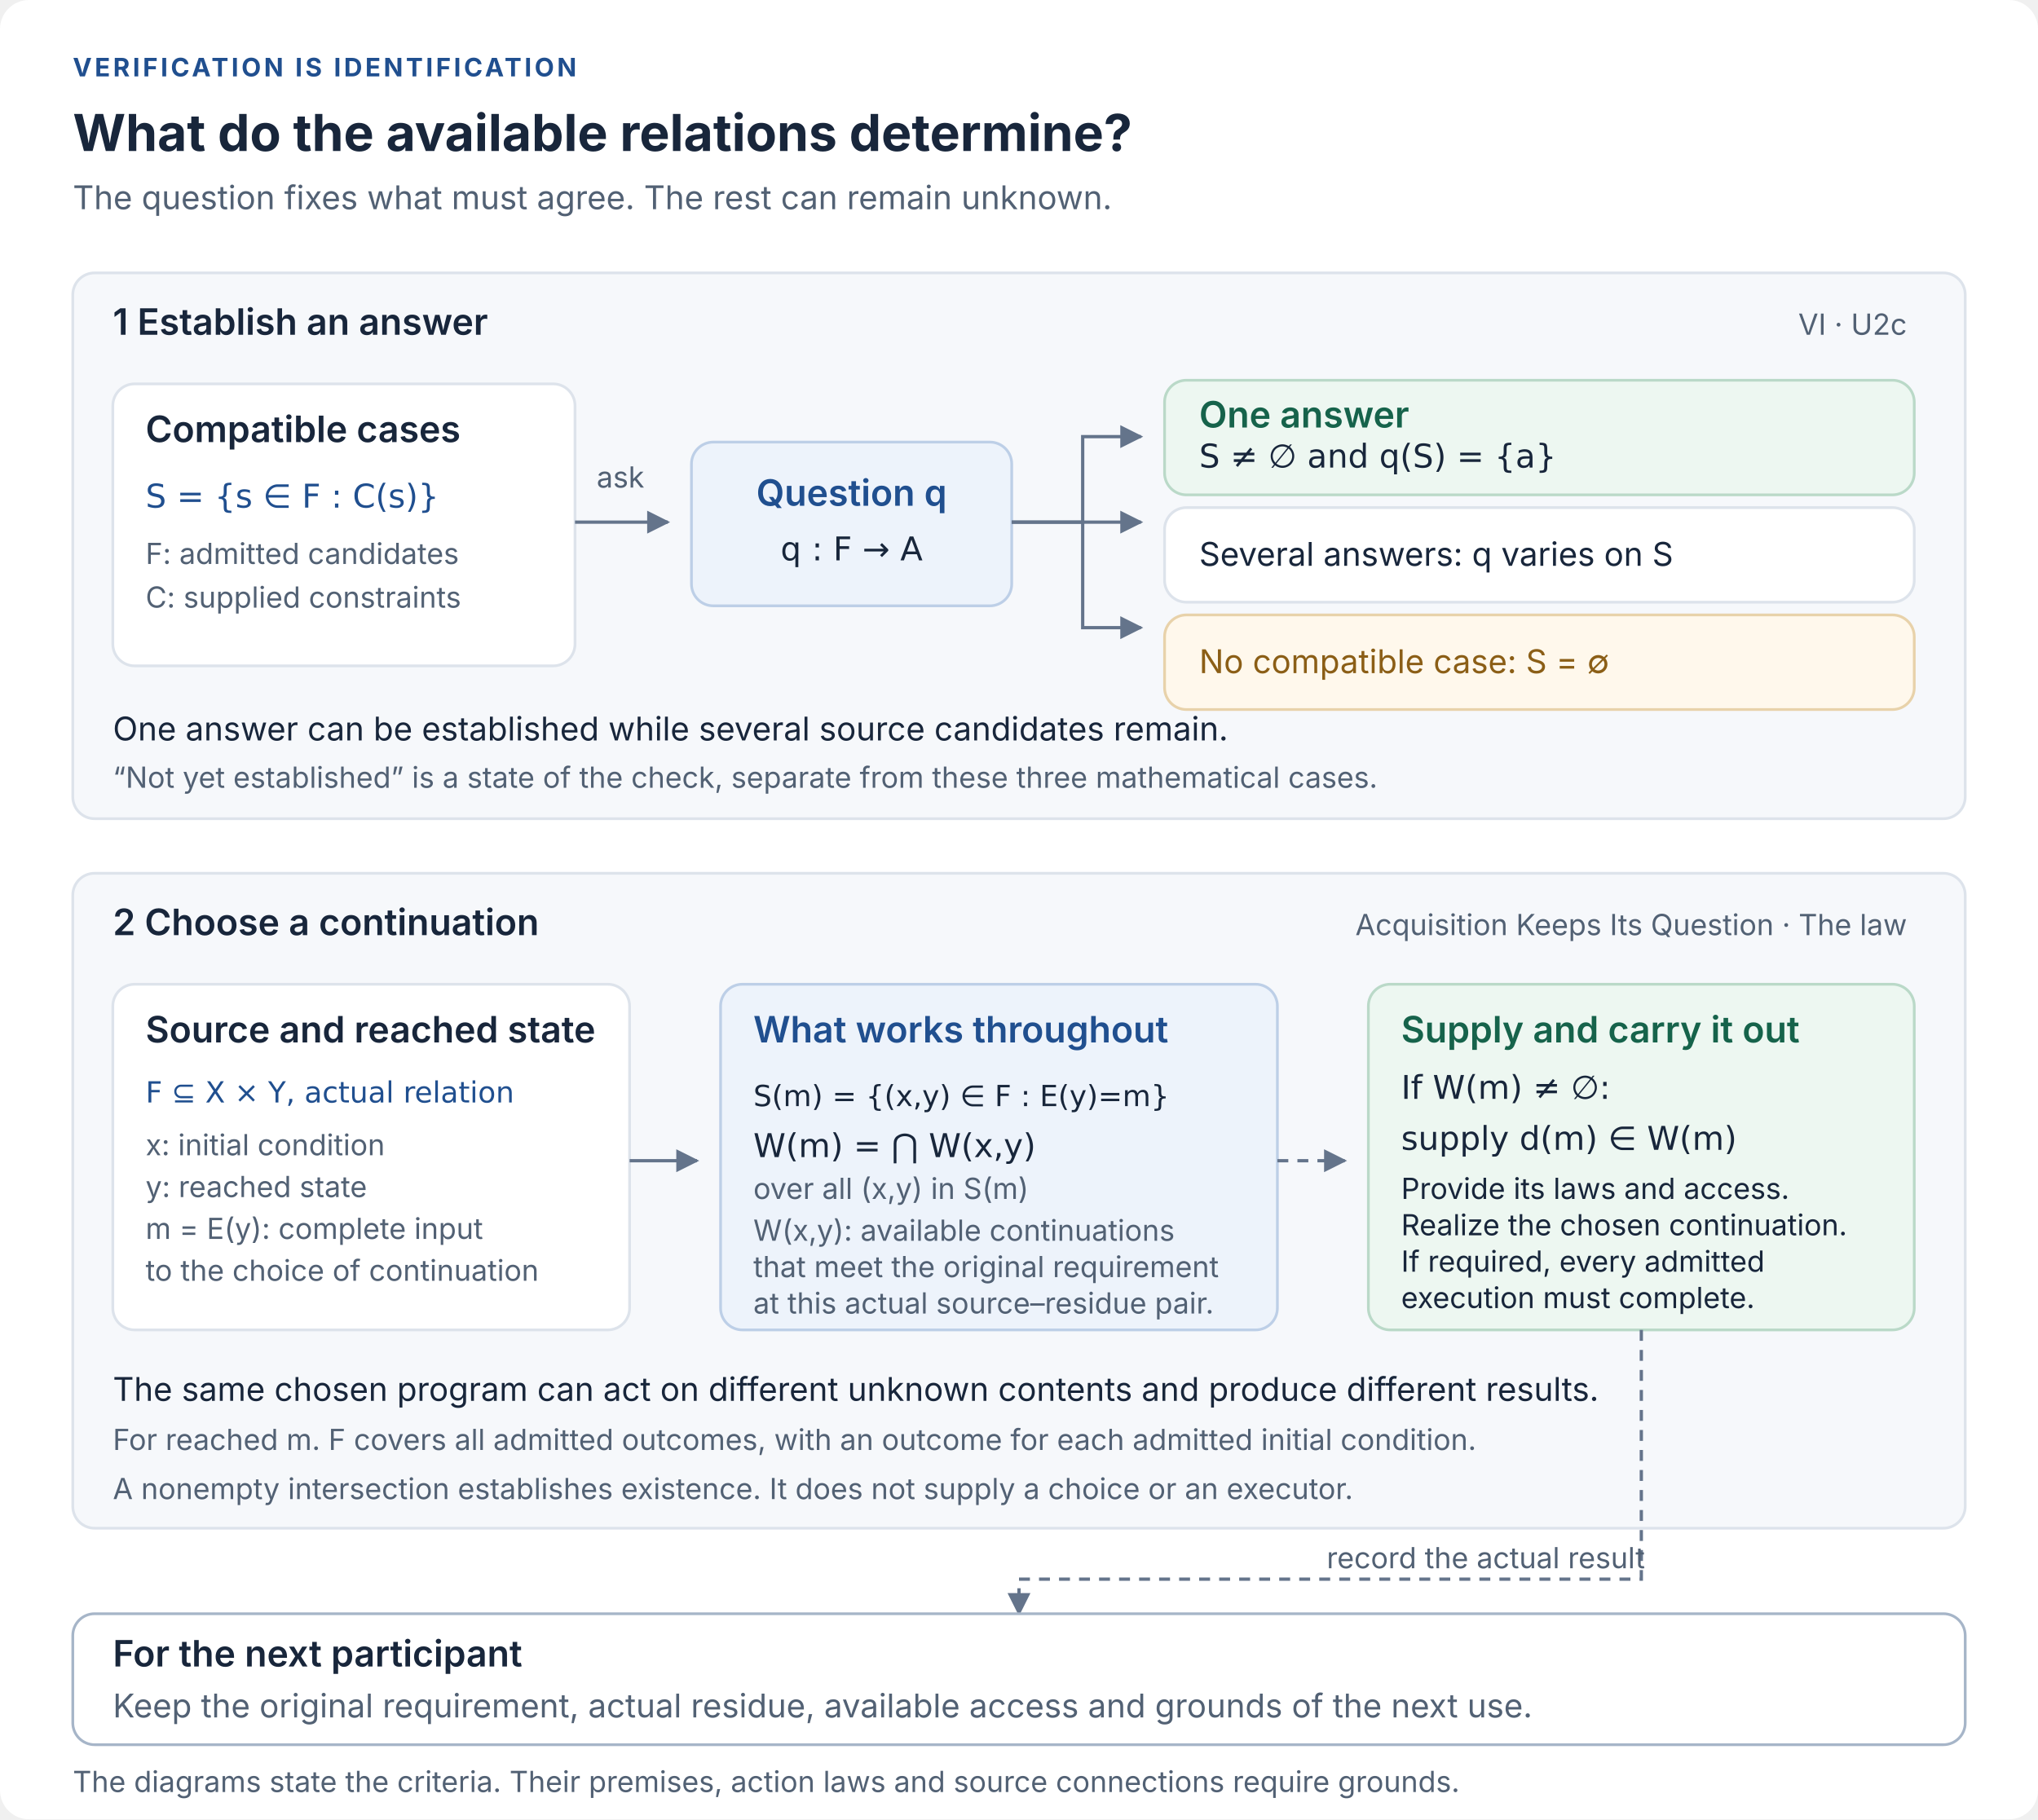
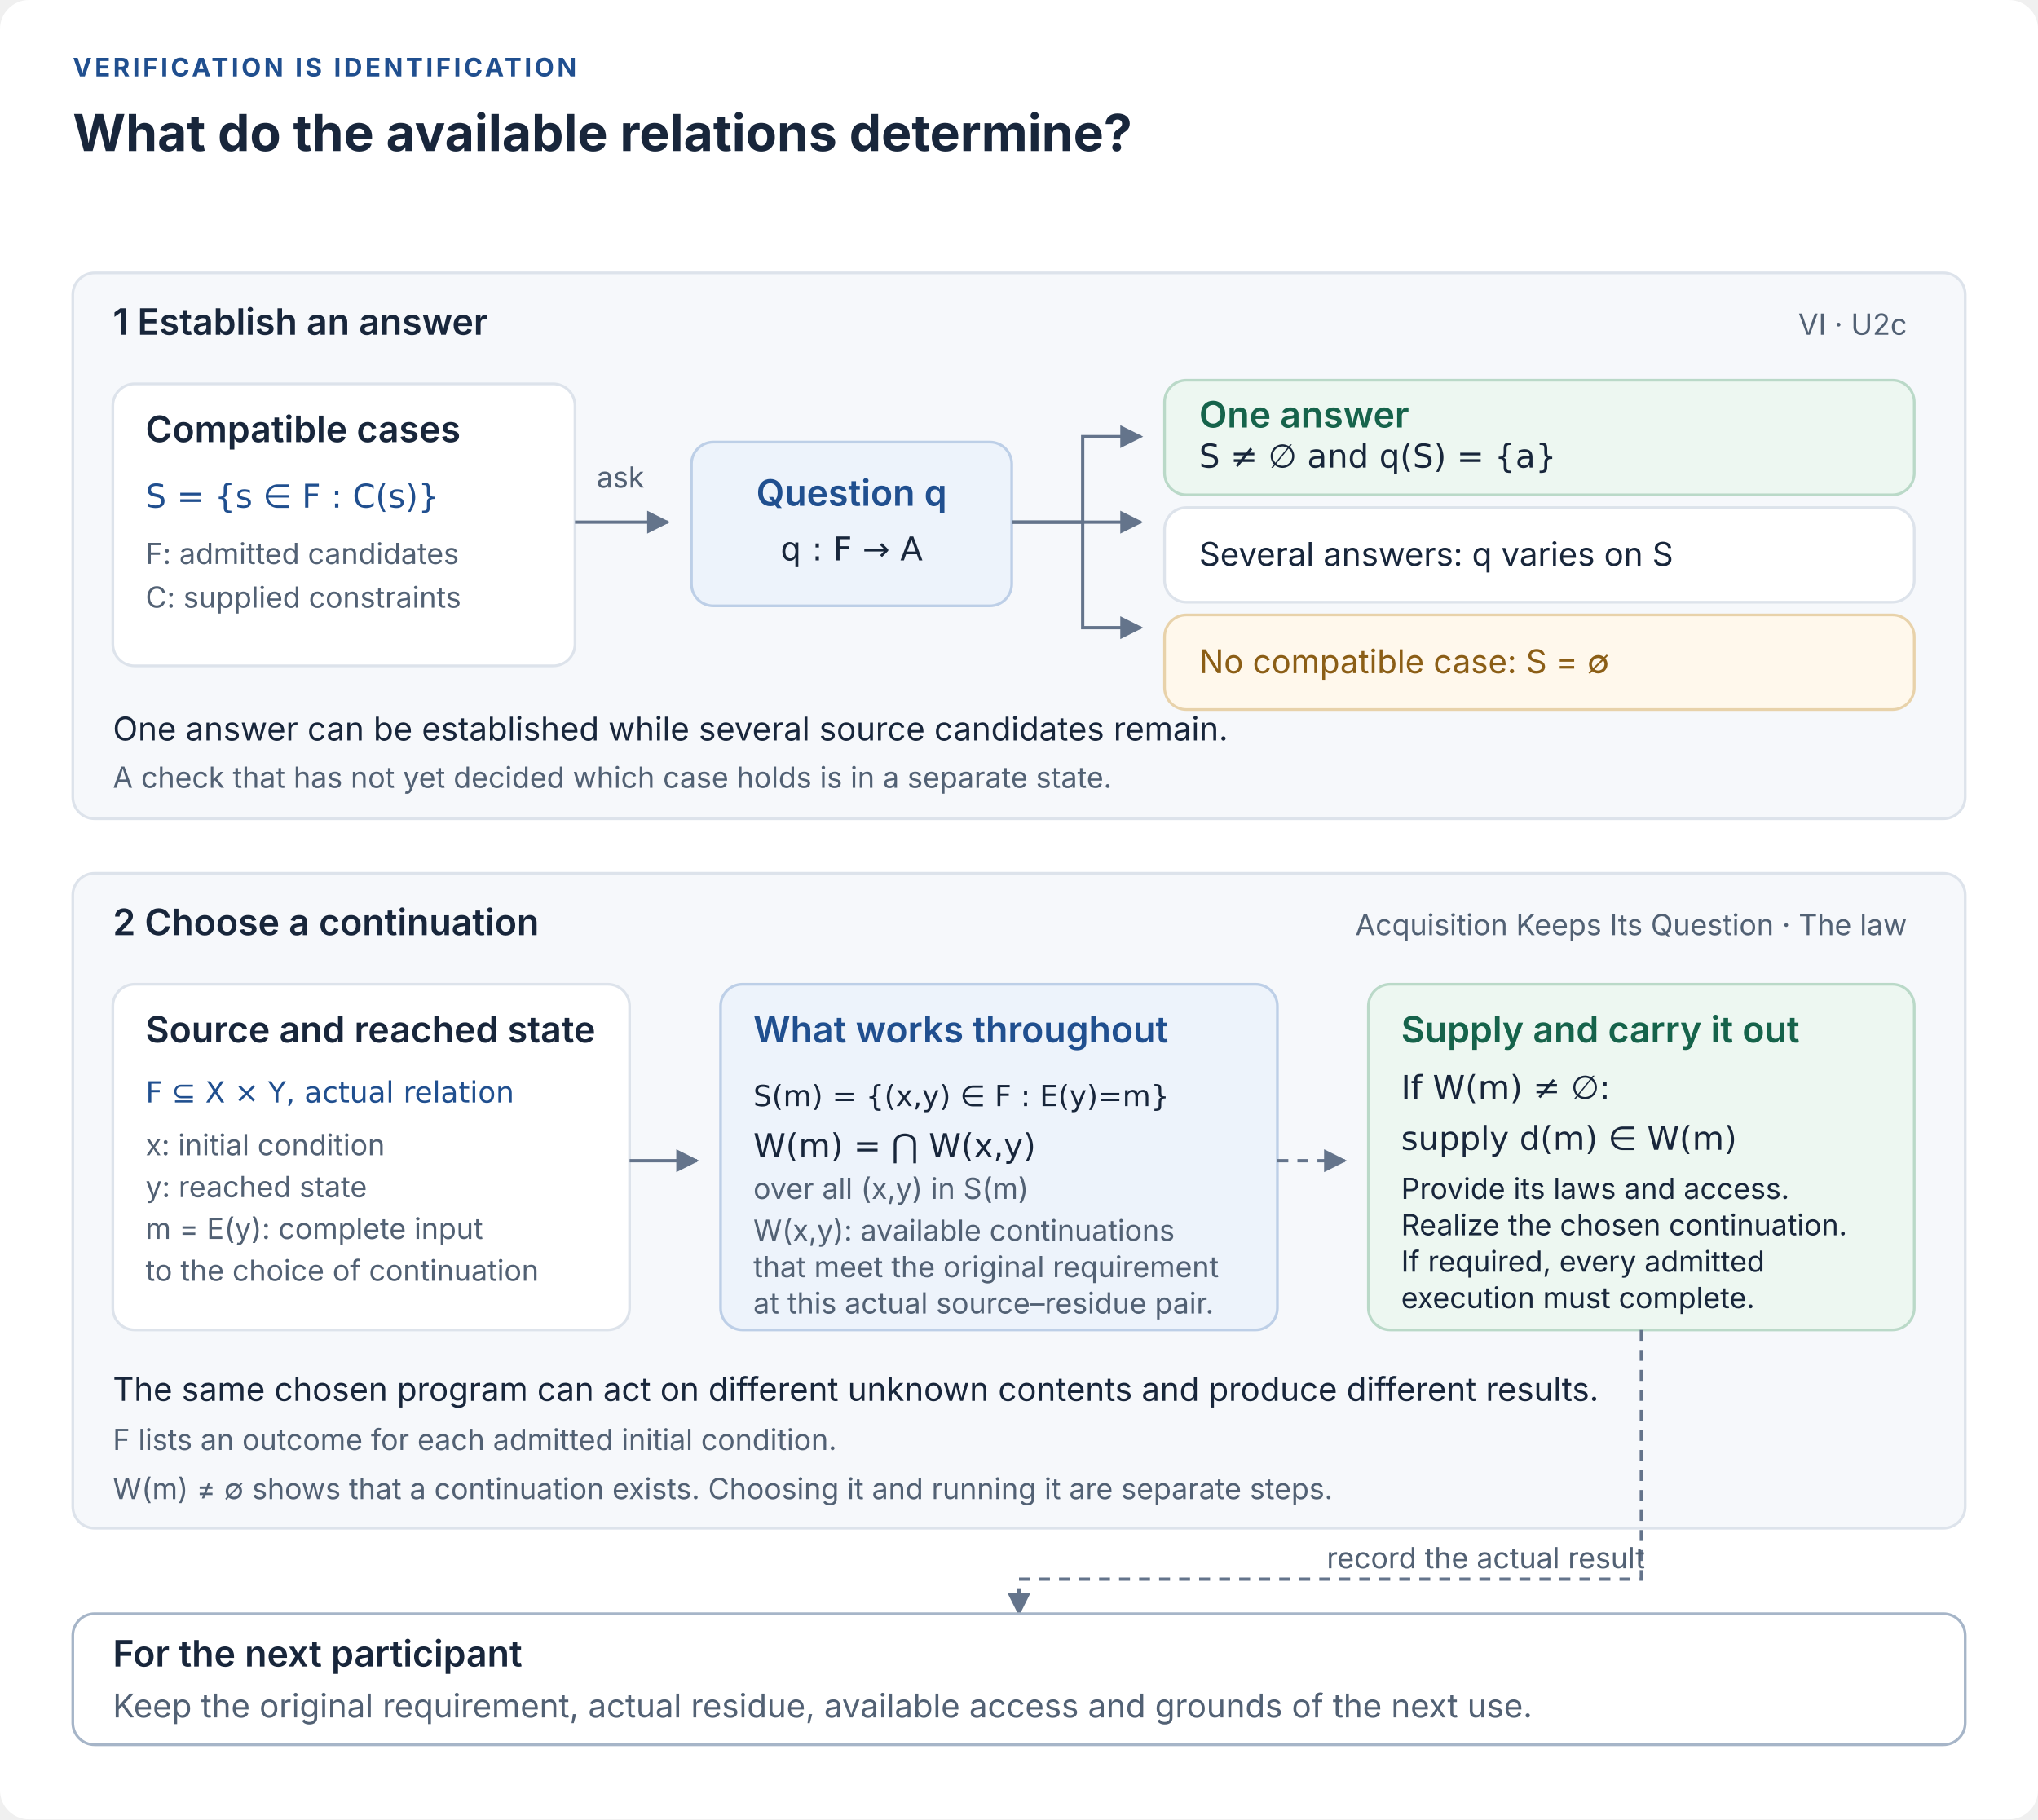
<svg xmlns="http://www.w3.org/2000/svg" width="1120" height="1000" viewBox="0 0 1120 1000" role="img" aria-labelledby="title desc">
  <defs>
    <marker id="arrow" viewBox="0 0 10 10" refX="9" refY="5" markerWidth="7" markerHeight="7" orient="auto-start-reverse">
      <path d="M0 0L10 5L0 10Z" fill="#64748b" />
    </marker>
  </defs>
  <style>text{font-family:Inter,'Segoe UI',Arial,sans-serif;fill:#18263b}.muted{fill:#526174}.blue{fill:#204f8f}.green{fill:#16634b}.amber{fill:#8b5e16}.math{font-family:'DejaVu Sans',sans-serif}.small{font-size:16px}.body{font-size:18px}.label{font-size:20px;font-weight:600}.heading{font-size:28px;font-weight:650}.eyebrow{font-size:14px;font-weight:700;letter-spacing:1.6px}</style>
  <rect width="1120" height="1000" rx="16" fill="#ffffff" />
  <text x="40" y="42" class="eyebrow blue">VERIFICATION IS IDENTIFICATION</text>
  <text x="40" y="83" class="heading">What do the available relations determine?</text>
-   <text x="40" y="115" class="body muted">The question fixes what must agree. The rest can remain unknown.</text>
  <rect x="40" y="150" width="1040" height="300" rx="12" fill="#f6f8fb" stroke="#dde3eb" stroke-width="1.5" />
  <text x="62" y="184" class="label">1   Establish an answer</text>
  <text x="1048" y="184" class="small muted" text-anchor="end">VI · U2c</text>
  <rect x="62" y="211" width="254" height="155" rx="12" fill="#ffffff" stroke="#dde3eb" stroke-width="1.5" />
  <text x="80" y="243" class="label">Compatible cases</text>
  <text x="80" y="279" class="body math blue">S = {s ∈ F : C(s)}</text>
  <text x="80" y="310" class="small muted">F: admitted candidates</text>
  <text x="80" y="334" class="small muted">C: supplied constraints</text>
  <path d="M316 287H367" fill="none" stroke="#64748b" stroke-width="1.8" marker-end="url(#arrow)" />
  <text x="341" y="268" class="small muted" text-anchor="middle">ask</text>
  <rect x="380" y="243" width="176" height="90" rx="12" fill="#edf3fb" stroke="#bdcfe7" stroke-width="1.5" />
  <text x="468" y="278" class="label blue" text-anchor="middle">Question q</text>
  <text x="468" y="308" class="body math" text-anchor="middle">q : F → A</text>
  <path d="M556 287H595V240H627" fill="none" stroke="#64748b" stroke-width="1.8" marker-end="url(#arrow)" />
  <path d="M556 287H627" fill="none" stroke="#64748b" stroke-width="1.8" marker-end="url(#arrow)" />
  <path d="M595 287V345H627" fill="none" stroke="#64748b" stroke-width="1.8" marker-end="url(#arrow)" />
  <rect x="640" y="209" width="412" height="63" rx="12" fill="#edf7f1" stroke="#bad9c8" stroke-width="1.5" />
  <text x="659" y="235" class="label green">One answer</text>
  <text x="659" y="257" class="body math">S ≠ ∅ and q(S) = {a}</text>
  <rect x="640" y="279" width="412" height="52" rx="12" fill="#ffffff" stroke="#dde3eb" stroke-width="1.5" />
  <text x="659" y="311" class="body">Several answers: q varies on S</text>
  <rect x="640" y="338" width="412" height="52" rx="12" fill="#fff8ec" stroke="#e8d2aa" stroke-width="1.5" />
  <text x="659" y="370" class="body amber">No compatible case: S = ∅</text>
  <text x="62" y="407" class="body">One answer can be established while several source candidates remain.</text>
-   <text x="62" y="433" class="small muted">“Not yet established” is a state of the check, separate from these three mathematical cases.</text>
+   <text x="62" y="433" class="small muted">A check that has not yet decided which case holds is in a separate state.</text>
  <rect x="40" y="480" width="1040" height="360" rx="12" fill="#f6f8fb" stroke="#dde3eb" stroke-width="1.5" />
  <text x="62" y="514" class="label">2   Choose a continuation</text>
  <text x="1048" y="514" class="small muted" text-anchor="end">Acquisition Keeps Its Question · The law</text>
  <rect x="62" y="541" width="284" height="190" rx="12" fill="#ffffff" stroke="#dde3eb" stroke-width="1.5" />
  <text x="80" y="573" class="label">Source and reached state</text>
  <text x="80" y="606" class="small math blue">F ⊆ X × Y, actual relation</text>
  <text x="80" y="635" class="small muted">x: initial condition</text>
  <text x="80" y="658" class="small muted">y: reached state</text>
  <text x="80" y="681" class="small muted">m = E(y): complete input</text>
  <text x="80" y="704" class="small muted">to the choice of continuation</text>
  <path d="M346 638H383" fill="none" stroke="#64748b" stroke-width="1.8" marker-end="url(#arrow)" />
  <rect x="396" y="541" width="306" height="190" rx="12" fill="#edf3fb" stroke="#bdcfe7" stroke-width="1.5" />
  <text x="414" y="573" class="label blue">What works throughout</text>
  <text x="414" y="608" class="small math">S(m) = {(x,y) ∈ F : E(y)=m}</text>
  <text x="414" y="636" class="body math">W(m) = ⋂ W(x,y)</text>
  <text x="414" y="659" class="small muted">over all (x,y) in S(m)</text>
  <text x="414" y="682" class="small muted">W(x,y): available continuations</text>
  <text x="414" y="702" class="small muted">that meet the original requirement</text>
  <text x="414" y="722" class="small muted">at this actual source–residue pair.</text>
  <path d="M702 638H739" fill="none" stroke="#64748b" stroke-width="1.8" marker-end="url(#arrow)" stroke-dasharray="6 5" />
  <rect x="752" y="541" width="300" height="190" rx="12" fill="#edf7f1" stroke="#bad9c8" stroke-width="1.5" />
  <text x="770" y="573" class="label green">Supply and carry it out</text>
  <text x="770" y="604" class="body math">If W(m) ≠ ∅:</text>
  <text x="770" y="632" class="body math">supply d(m) ∈ W(m)</text>
  <text x="770" y="659" class="small">Provide its laws and access.</text>
  <text x="770" y="679" class="small">Realize the chosen continuation.</text>
  <text x="770" y="699" class="small">If required, every admitted</text>
  <text x="770" y="719" class="small">execution must complete.</text>
  <text x="62" y="770" class="body">The same chosen program can act on different unknown contents and produce different results.</text>
-   <text x="62" y="797" class="small muted">For reached m. F covers all admitted outcomes, with an outcome for each admitted initial condition.</text>
-   <text x="62" y="824" class="small muted">A nonempty intersection establishes existence. It does not supply a choice or an executor.</text>
+   <text x="62" y="797" class="small muted">F lists an outcome for each admitted initial condition.</text>
+   <text x="62" y="824" class="small muted">W(m) ≠ ∅ shows that a continuation exists. Choosing it and running it are separate steps.</text>
  <path d="M902 731V868H560V887" fill="none" stroke="#64748b" stroke-width="1.8" marker-end="url(#arrow)" stroke-dasharray="6 5" />
  <text x="904" y="862" class="small muted" text-anchor="end">record the actual result</text>
  <rect x="40" y="887" width="1040" height="72" rx="12" fill="#ffffff" stroke="#a6b5c8" stroke-width="1.5" />
  <text x="62" y="916" class="label">For the next participant</text>
  <text x="62" y="944" class="body muted">Keep the original requirement, actual residue, available access and grounds of the next use.</text>
-   <text x="40" y="985" class="small muted">The diagrams state the criteria. Their premises, action laws and source connections require grounds.</text>
</svg>
